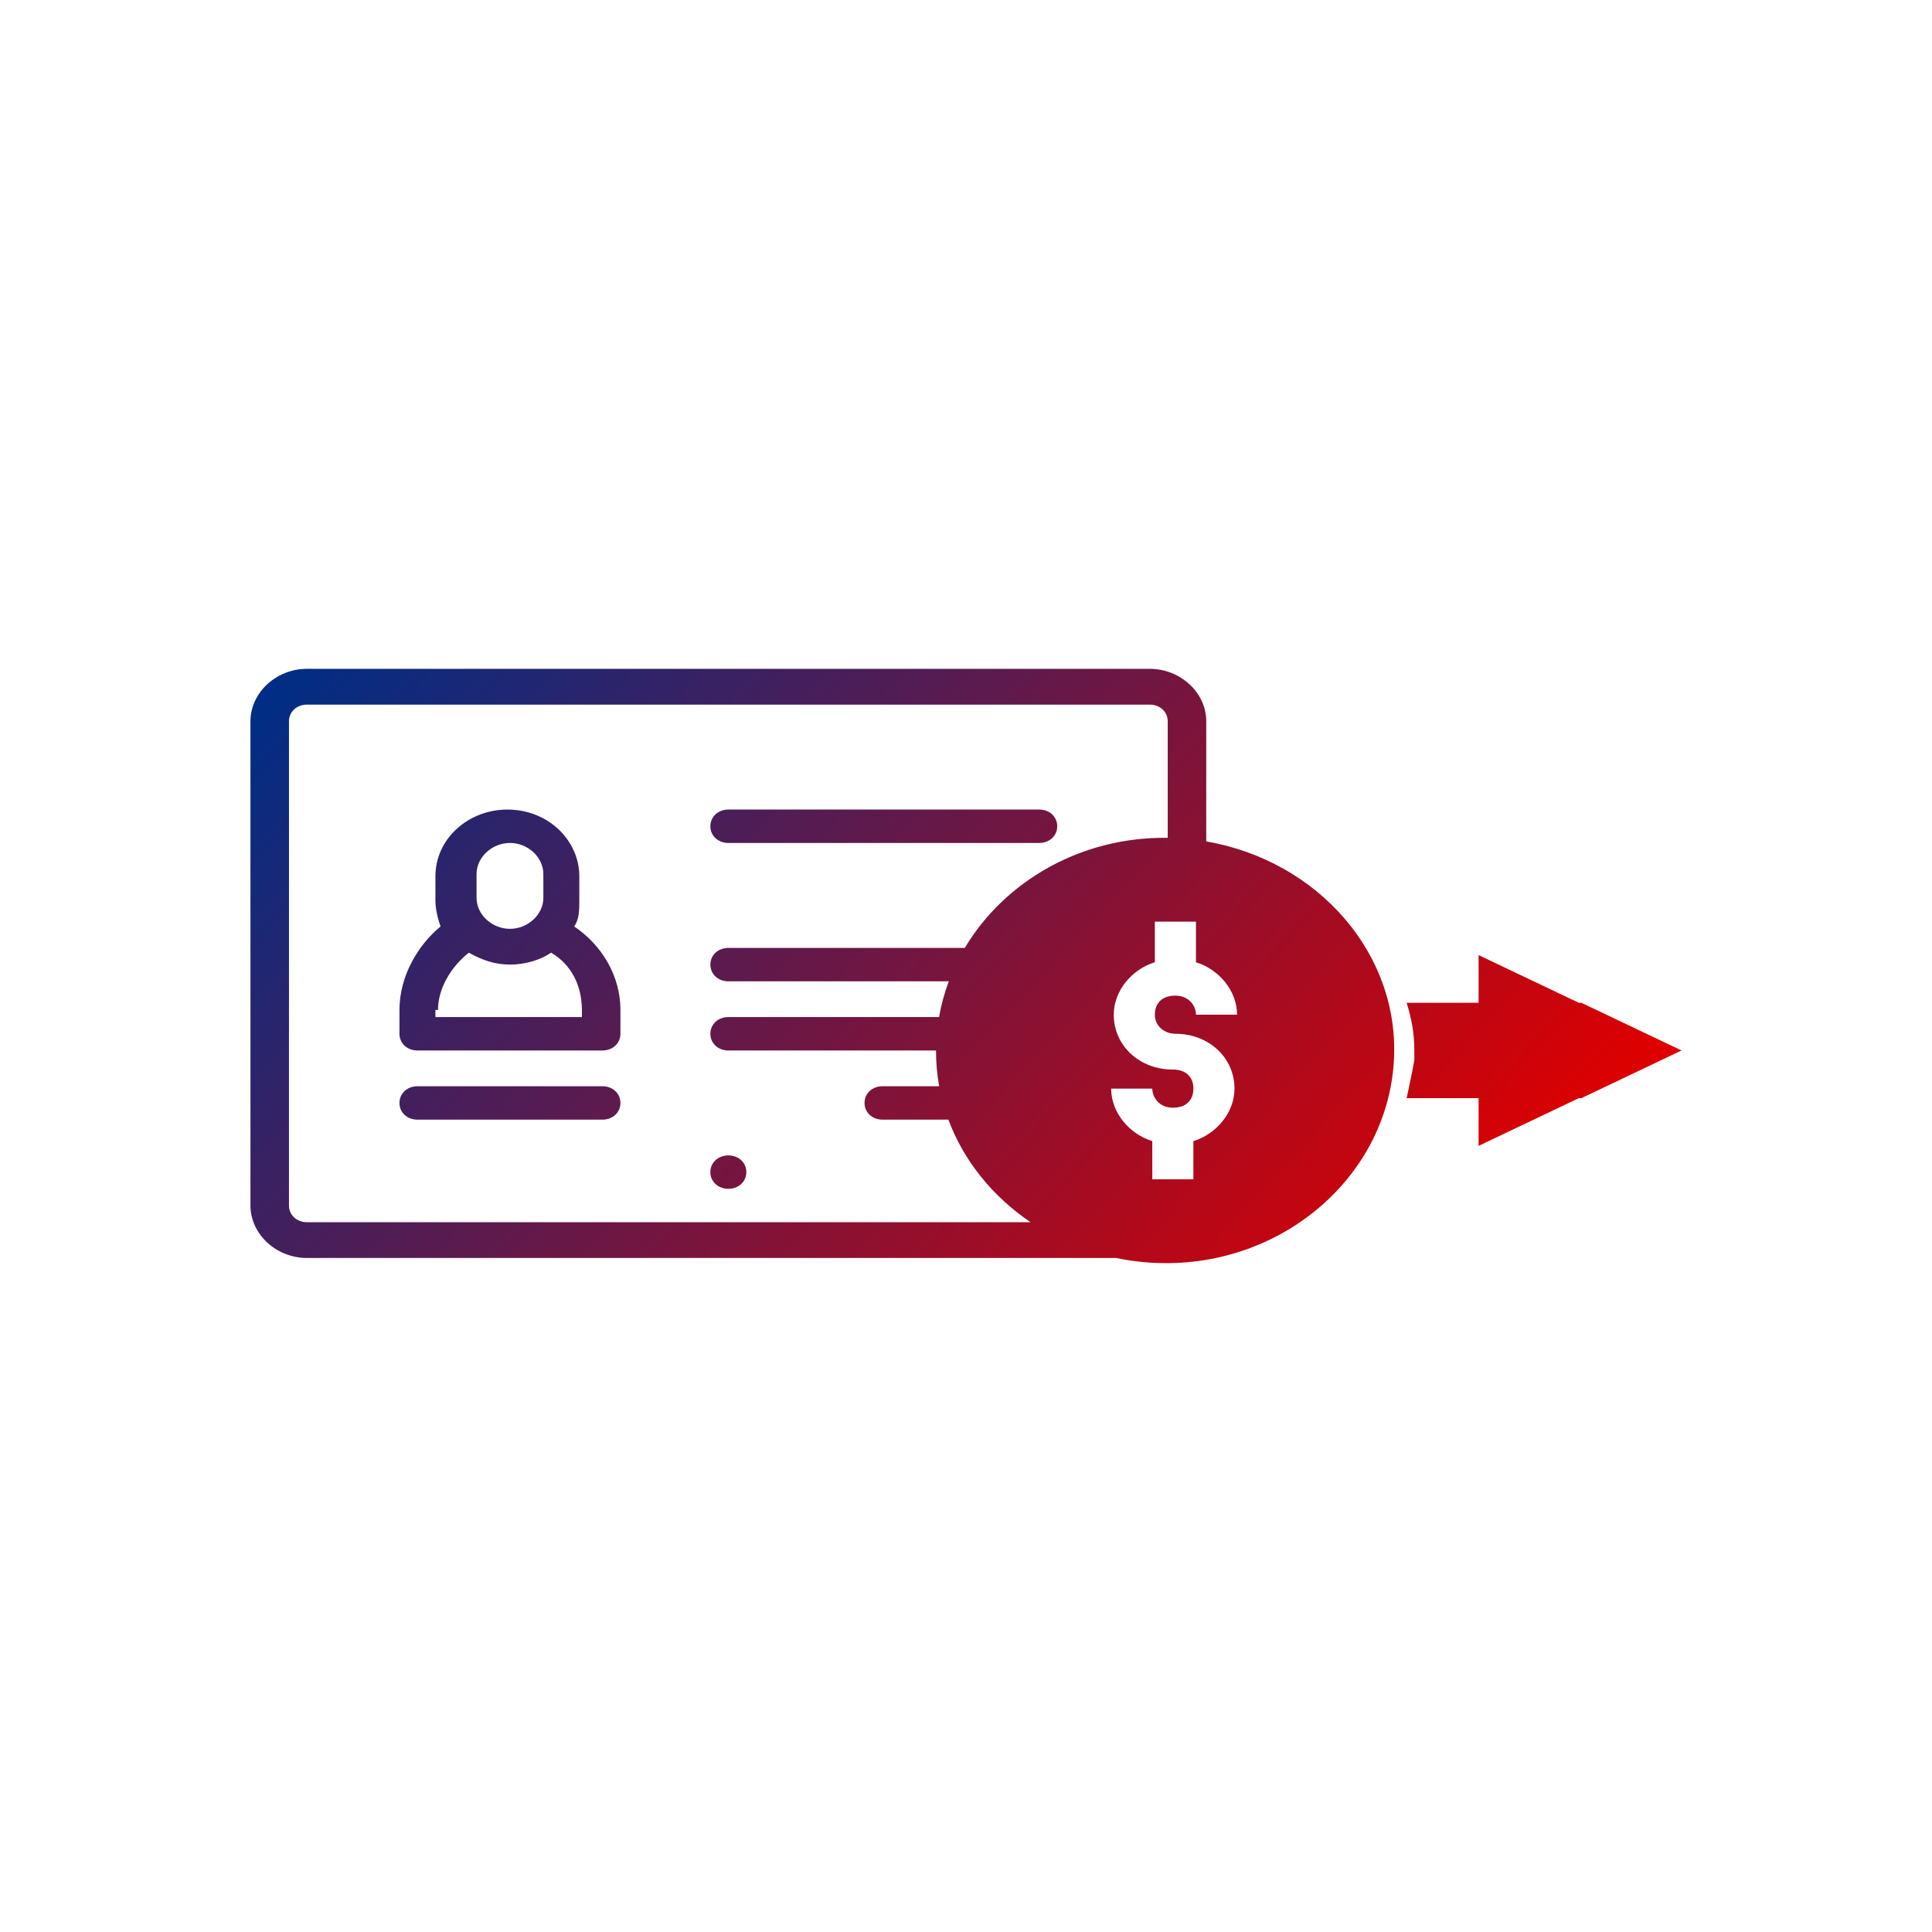
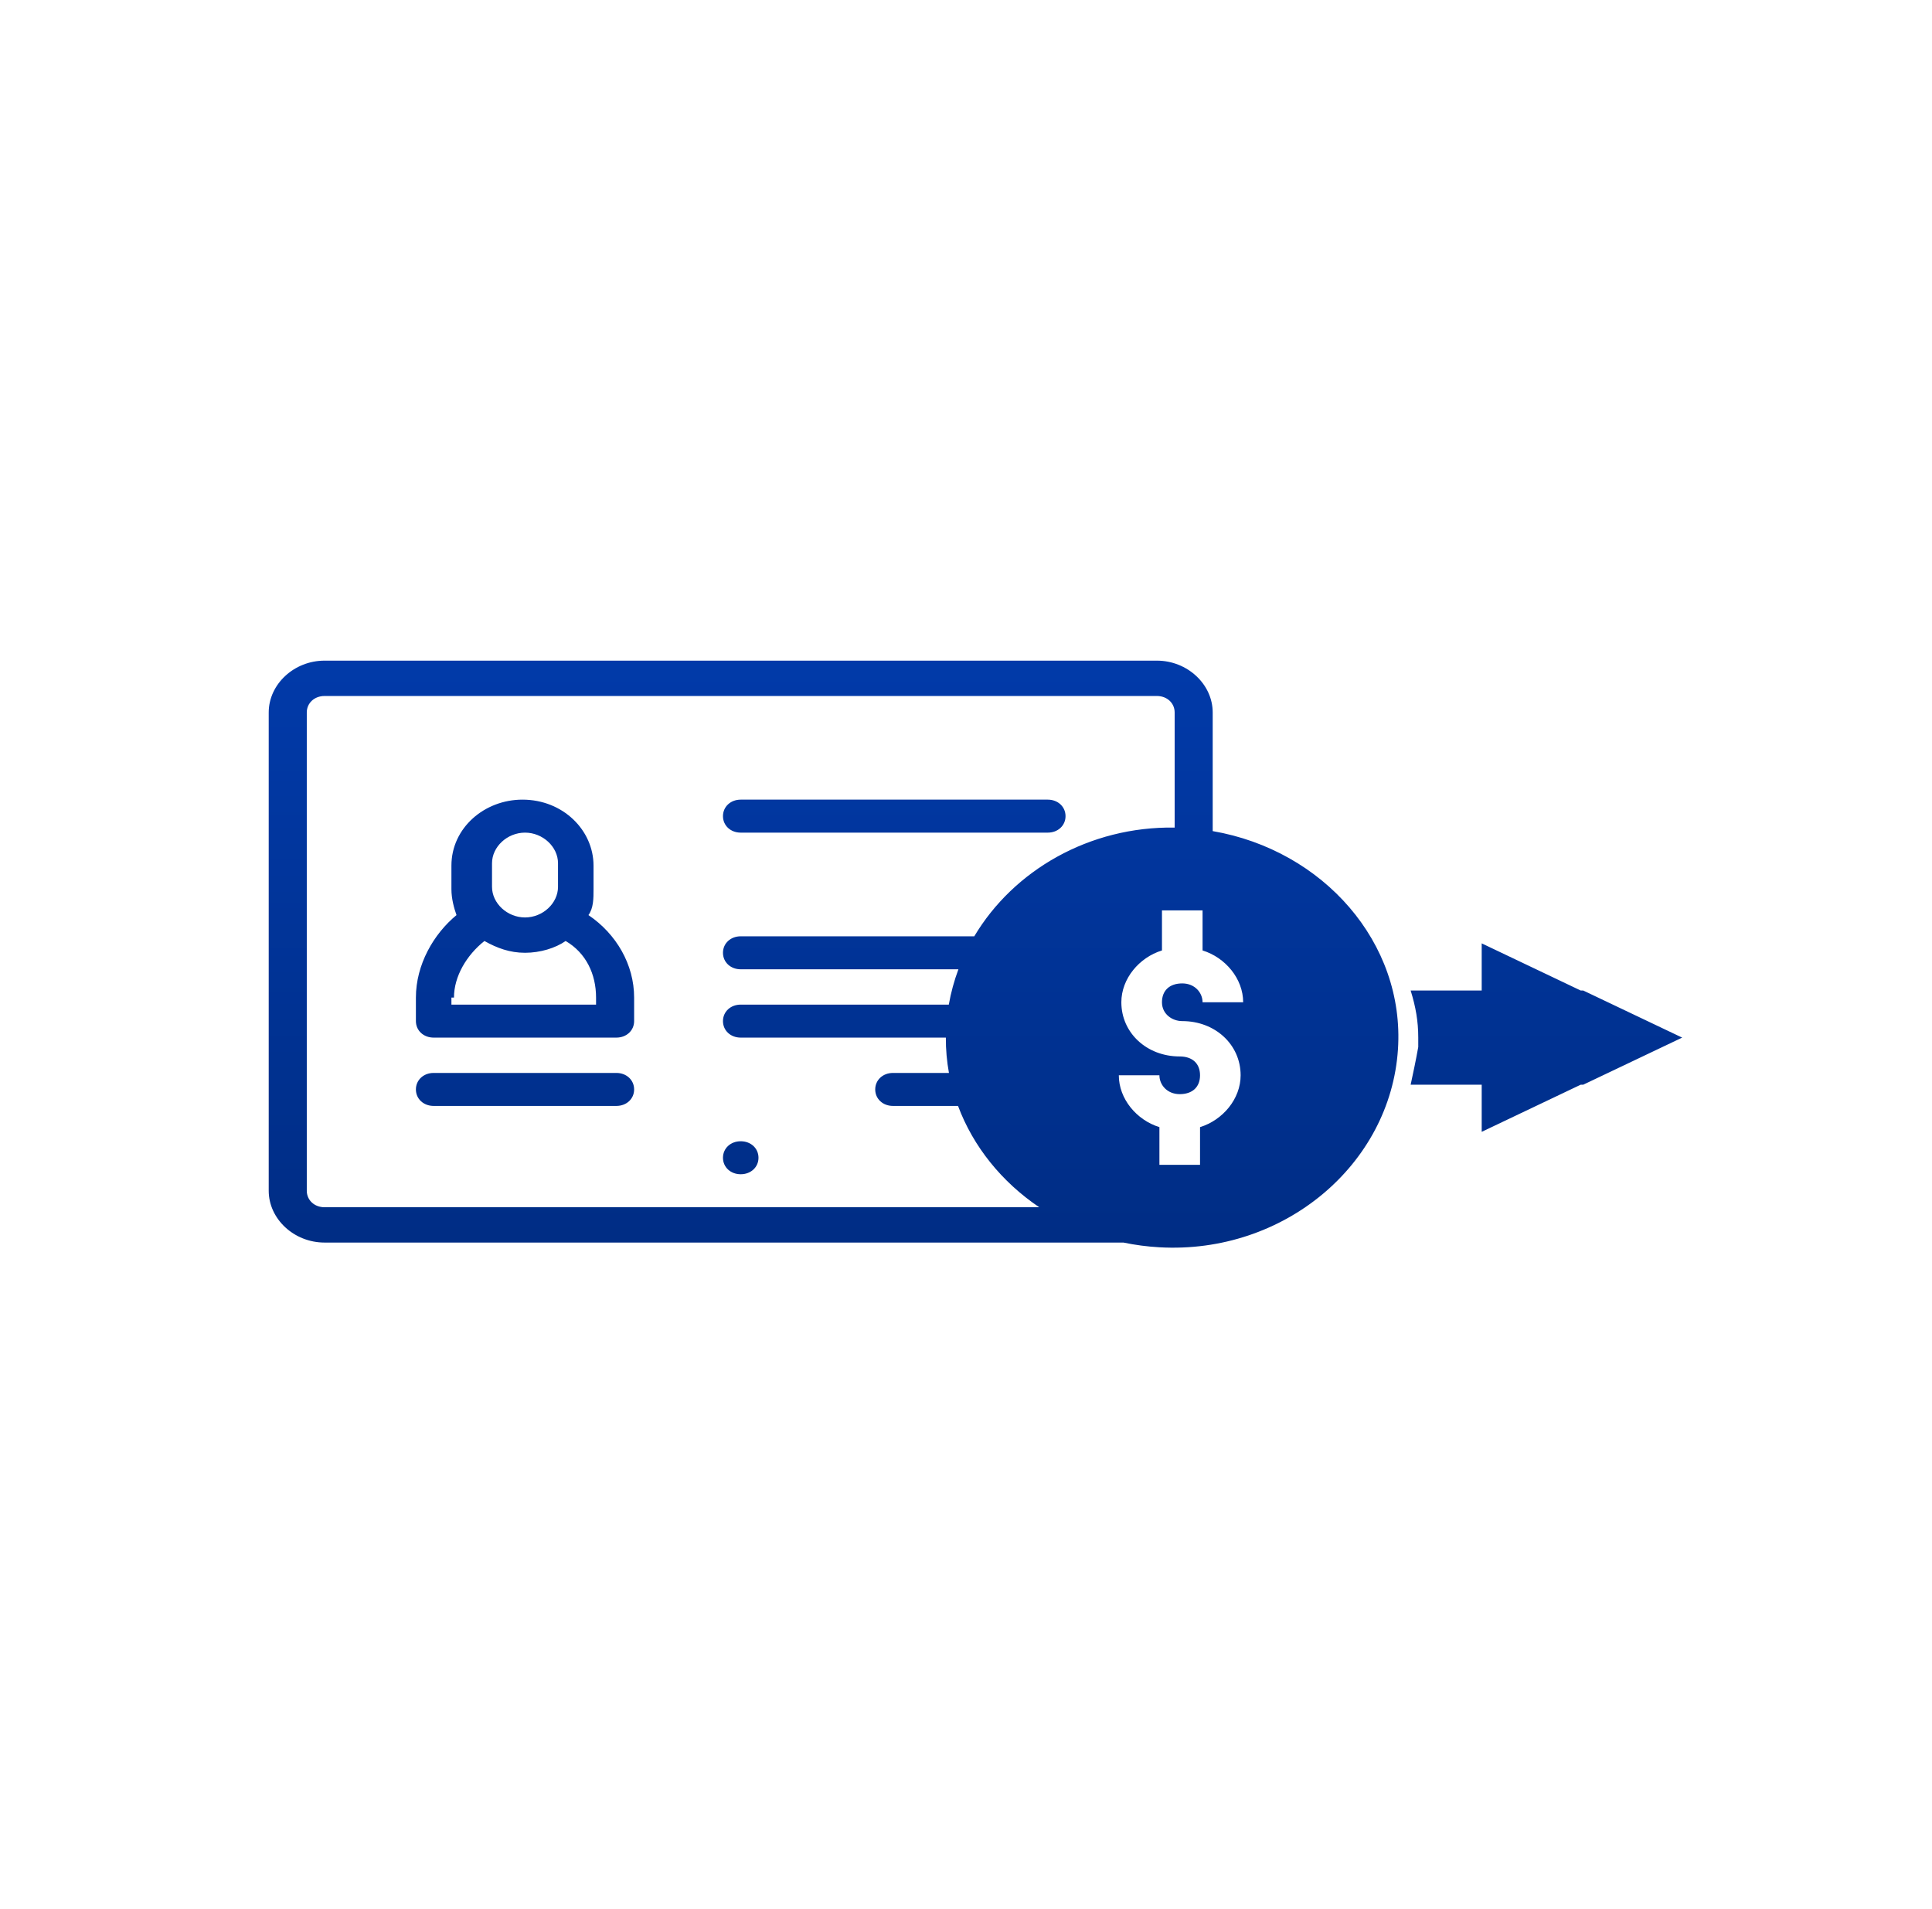
- <svg xmlns="http://www.w3.org/2000/svg" width="80" height="80" viewBox="0 0 80 80" fill="none">
-   <path fill-rule="evenodd" clip-rule="evenodd" d="M47.607 27.695H12.711C11.434 27.695 10.371 28.683 10.371 29.868V49.917C10.371 51.103 11.434 52.09 12.711 52.09H46.206C46.695 52.192 47.199 52.259 47.714 52.288C52.927 52.584 57.395 48.831 57.714 43.992C58.009 39.521 54.582 35.64 49.948 34.841V29.868C49.948 28.683 48.884 27.695 47.607 27.695ZM48.352 34.693V29.868C48.352 29.473 48.033 29.177 47.607 29.177H12.711C12.286 29.177 11.966 29.473 11.966 29.868V49.917C11.966 50.313 12.286 50.609 12.711 50.609H42.674C41.109 49.553 39.908 48.072 39.27 46.362H36.543C36.117 46.362 35.798 46.066 35.798 45.671C35.798 45.276 36.117 44.979 36.543 44.979H38.889C38.801 44.497 38.757 44.002 38.759 43.498H30.16C29.734 43.498 29.415 43.202 29.415 42.806C29.415 42.411 29.734 42.115 30.16 42.115H38.884C38.973 41.605 39.109 41.11 39.287 40.634H30.16C29.734 40.634 29.415 40.337 29.415 39.942C29.415 39.547 29.734 39.251 30.16 39.251H39.951C41.598 36.486 44.775 34.639 48.352 34.693ZM16.541 41.819V42.806C16.541 43.201 16.86 43.498 17.286 43.498H24.946C25.371 43.498 25.691 43.201 25.691 42.806V41.819C25.691 40.436 24.946 39.152 23.776 38.362C23.988 38.066 23.988 37.67 23.988 37.276V36.288C23.988 34.806 22.712 33.522 21.009 33.522C19.413 33.522 18.03 34.708 18.03 36.288V37.276C18.03 37.67 18.137 38.066 18.243 38.362C17.286 39.152 16.541 40.436 16.541 41.819ZM19.733 36.189C19.733 35.498 20.371 34.905 21.116 34.905C21.86 34.905 22.499 35.498 22.499 36.189V37.177C22.499 37.868 21.86 38.461 21.116 38.461C20.371 38.461 19.733 37.868 19.733 37.177V36.189ZM18.137 41.819C18.137 40.93 18.669 40.041 19.413 39.448C19.945 39.745 20.477 39.942 21.116 39.942C21.754 39.942 22.392 39.745 22.818 39.448C23.669 39.942 24.095 40.831 24.095 41.819V42.115H18.03V41.819H18.137ZM25.691 45.671C25.691 46.066 25.371 46.362 24.946 46.362H17.286C16.86 46.362 16.541 46.066 16.541 45.671C16.541 45.276 16.86 44.979 17.286 44.979H24.946C25.371 44.979 25.691 45.276 25.691 45.671ZM30.16 34.905H43.033C43.458 34.905 43.778 34.609 43.778 34.214C43.778 33.819 43.458 33.522 43.033 33.522H30.16C29.734 33.522 29.415 33.819 29.415 34.214C29.415 34.609 29.734 34.905 30.16 34.905ZM30.16 47.843C29.734 47.843 29.415 48.14 29.415 48.535C29.415 48.93 29.734 49.226 30.16 49.226C30.585 49.226 30.904 48.93 30.904 48.535C30.904 48.14 30.585 47.843 30.16 47.843ZM61.225 39.547L65.374 41.523H65.481L69.63 43.498L65.481 45.473H65.374L61.225 47.448V45.473H58.246C58.352 44.979 58.459 44.485 58.565 43.893V43.498C58.565 42.806 58.459 42.214 58.246 41.523H61.225V39.547ZM51.118 45.078C51.118 43.794 50.054 42.806 48.671 42.806C48.245 42.806 47.82 42.51 47.82 42.016C47.82 41.523 48.139 41.226 48.671 41.226C49.203 41.226 49.522 41.621 49.522 42.016H51.224C51.224 41.029 50.48 40.14 49.522 39.844V38.164H47.82V39.844C46.862 40.14 46.118 41.029 46.118 42.016C46.118 43.3 47.182 44.288 48.565 44.288C49.097 44.288 49.416 44.584 49.416 45.078C49.416 45.572 49.097 45.868 48.565 45.868C48.033 45.868 47.714 45.473 47.714 45.078H46.011C46.011 46.066 46.756 46.955 47.714 47.251V48.831H49.416V47.251C50.373 46.955 51.118 46.066 51.118 45.078Z" fill="url(#paint0_linear_720_18766)" />
+ <svg xmlns="http://www.w3.org/2000/svg" width="81" height="80" viewBox="0 0 81 80" fill="none">
+   <path fill-rule="evenodd" clip-rule="evenodd" d="M48.503 27.695H13.607C12.33 27.695 11.266 28.683 11.266 29.868V49.917C11.266 51.103 12.33 52.09 13.607 52.09H47.101C47.59 52.192 48.094 52.259 48.609 52.288C53.823 52.584 58.291 48.831 58.61 43.992C58.905 39.521 55.477 35.64 50.843 34.841V29.868C50.843 28.683 49.779 27.695 48.503 27.695ZM49.248 34.693V29.868C49.248 29.473 48.928 29.177 48.503 29.177H13.607C13.181 29.177 12.862 29.473 12.862 29.868V49.917C12.862 50.313 13.181 50.609 13.607 50.609H43.57C42.005 49.553 40.804 48.072 40.166 46.362H37.439C37.013 46.362 36.694 46.066 36.694 45.671C36.694 45.276 37.013 44.979 37.439 44.979H39.785C39.697 44.497 39.653 44.002 39.655 43.498H31.055C30.63 43.498 30.311 43.202 30.311 42.806C30.311 42.411 30.63 42.115 31.055 42.115H39.779C39.869 41.605 40.005 41.11 40.182 40.634H31.055C30.63 40.634 30.311 40.337 30.311 39.942C30.311 39.547 30.63 39.251 31.055 39.251H40.847C42.494 36.486 45.67 34.639 49.248 34.693ZM17.437 41.819V42.806C17.437 43.201 17.756 43.498 18.181 43.498H25.841C26.267 43.498 26.586 43.201 26.586 42.806V41.819C26.586 40.436 25.841 39.152 24.671 38.362C24.884 38.066 24.884 37.67 24.884 37.276V36.288C24.884 34.806 23.607 33.522 21.905 33.522C20.309 33.522 18.926 34.708 18.926 36.288V37.276C18.926 37.67 19.033 38.066 19.139 38.362C18.181 39.152 17.437 40.436 17.437 41.819ZM20.628 36.189C20.628 35.498 21.267 34.905 22.012 34.905C22.756 34.905 23.395 35.498 23.395 36.189V37.177C23.395 37.868 22.756 38.461 22.012 38.461C21.267 38.461 20.628 37.868 20.628 37.177V36.189ZM19.033 41.819C19.033 40.93 19.564 40.041 20.309 39.448C20.841 39.745 21.373 39.942 22.012 39.942C22.65 39.942 23.288 39.745 23.714 39.448C24.565 39.942 24.99 40.831 24.99 41.819V42.115H18.926V41.819H19.033ZM25.841 46.362H18.181C17.756 46.362 17.437 46.066 17.437 45.671C17.437 45.276 17.756 44.979 18.181 44.979H25.841C26.267 44.979 26.586 45.276 26.586 45.671C26.586 46.066 26.267 46.362 25.841 46.362ZM31.055 34.905H43.928C44.354 34.905 44.673 34.609 44.673 34.214C44.673 33.819 44.354 33.522 43.928 33.522H31.055C30.63 33.522 30.311 33.819 30.311 34.214C30.311 34.609 30.63 34.905 31.055 34.905ZM31.055 47.843C30.63 47.843 30.311 48.14 30.311 48.535C30.311 48.93 30.63 49.226 31.055 49.226C31.481 49.226 31.8 48.93 31.8 48.535C31.8 48.14 31.481 47.843 31.055 47.843ZM62.121 39.547L66.27 41.523H66.376L70.526 43.498L66.376 45.473H66.27L62.121 47.448V45.473H59.142C59.248 44.979 59.355 44.485 59.461 43.893V43.498C59.461 42.806 59.355 42.214 59.142 41.523H62.121V39.547ZM52.014 45.078C52.014 43.794 50.95 42.806 49.567 42.806C49.141 42.806 48.716 42.51 48.716 42.016C48.716 41.523 49.035 41.226 49.567 41.226C50.099 41.226 50.418 41.621 50.418 42.016H52.12C52.12 41.029 51.375 40.14 50.418 39.844V38.164H48.716V39.844C47.758 40.14 47.013 41.029 47.013 42.016C47.013 43.3 48.077 44.288 49.46 44.288C49.992 44.288 50.312 44.584 50.312 45.078C50.312 45.572 49.992 45.868 49.46 45.868C48.928 45.868 48.609 45.473 48.609 45.078H46.907C46.907 46.066 47.652 46.955 48.609 47.251V48.831H50.312V47.251C51.269 46.955 52.014 46.066 52.014 45.078Z" fill="url(#paint0_linear_808_17578)" />
  <defs>
-     <linearGradient id="paint0_linear_720_18766" x1="12.011" y1="27.695" x2="50.432" y2="63.241" gradientUnits="userSpaceOnUse">
+     <linearGradient id="paint0_linear_808_17578" x1="69.466" y1="51.771" x2="69.466" y2="27.695" gradientUnits="userSpaceOnUse">
      <stop stop-color="#002D85" />
-       <stop offset="1" stop-color="#DE0000" />
+       <stop offset="1" stop-color="#013AA9" />
    </linearGradient>
  </defs>
</svg>
